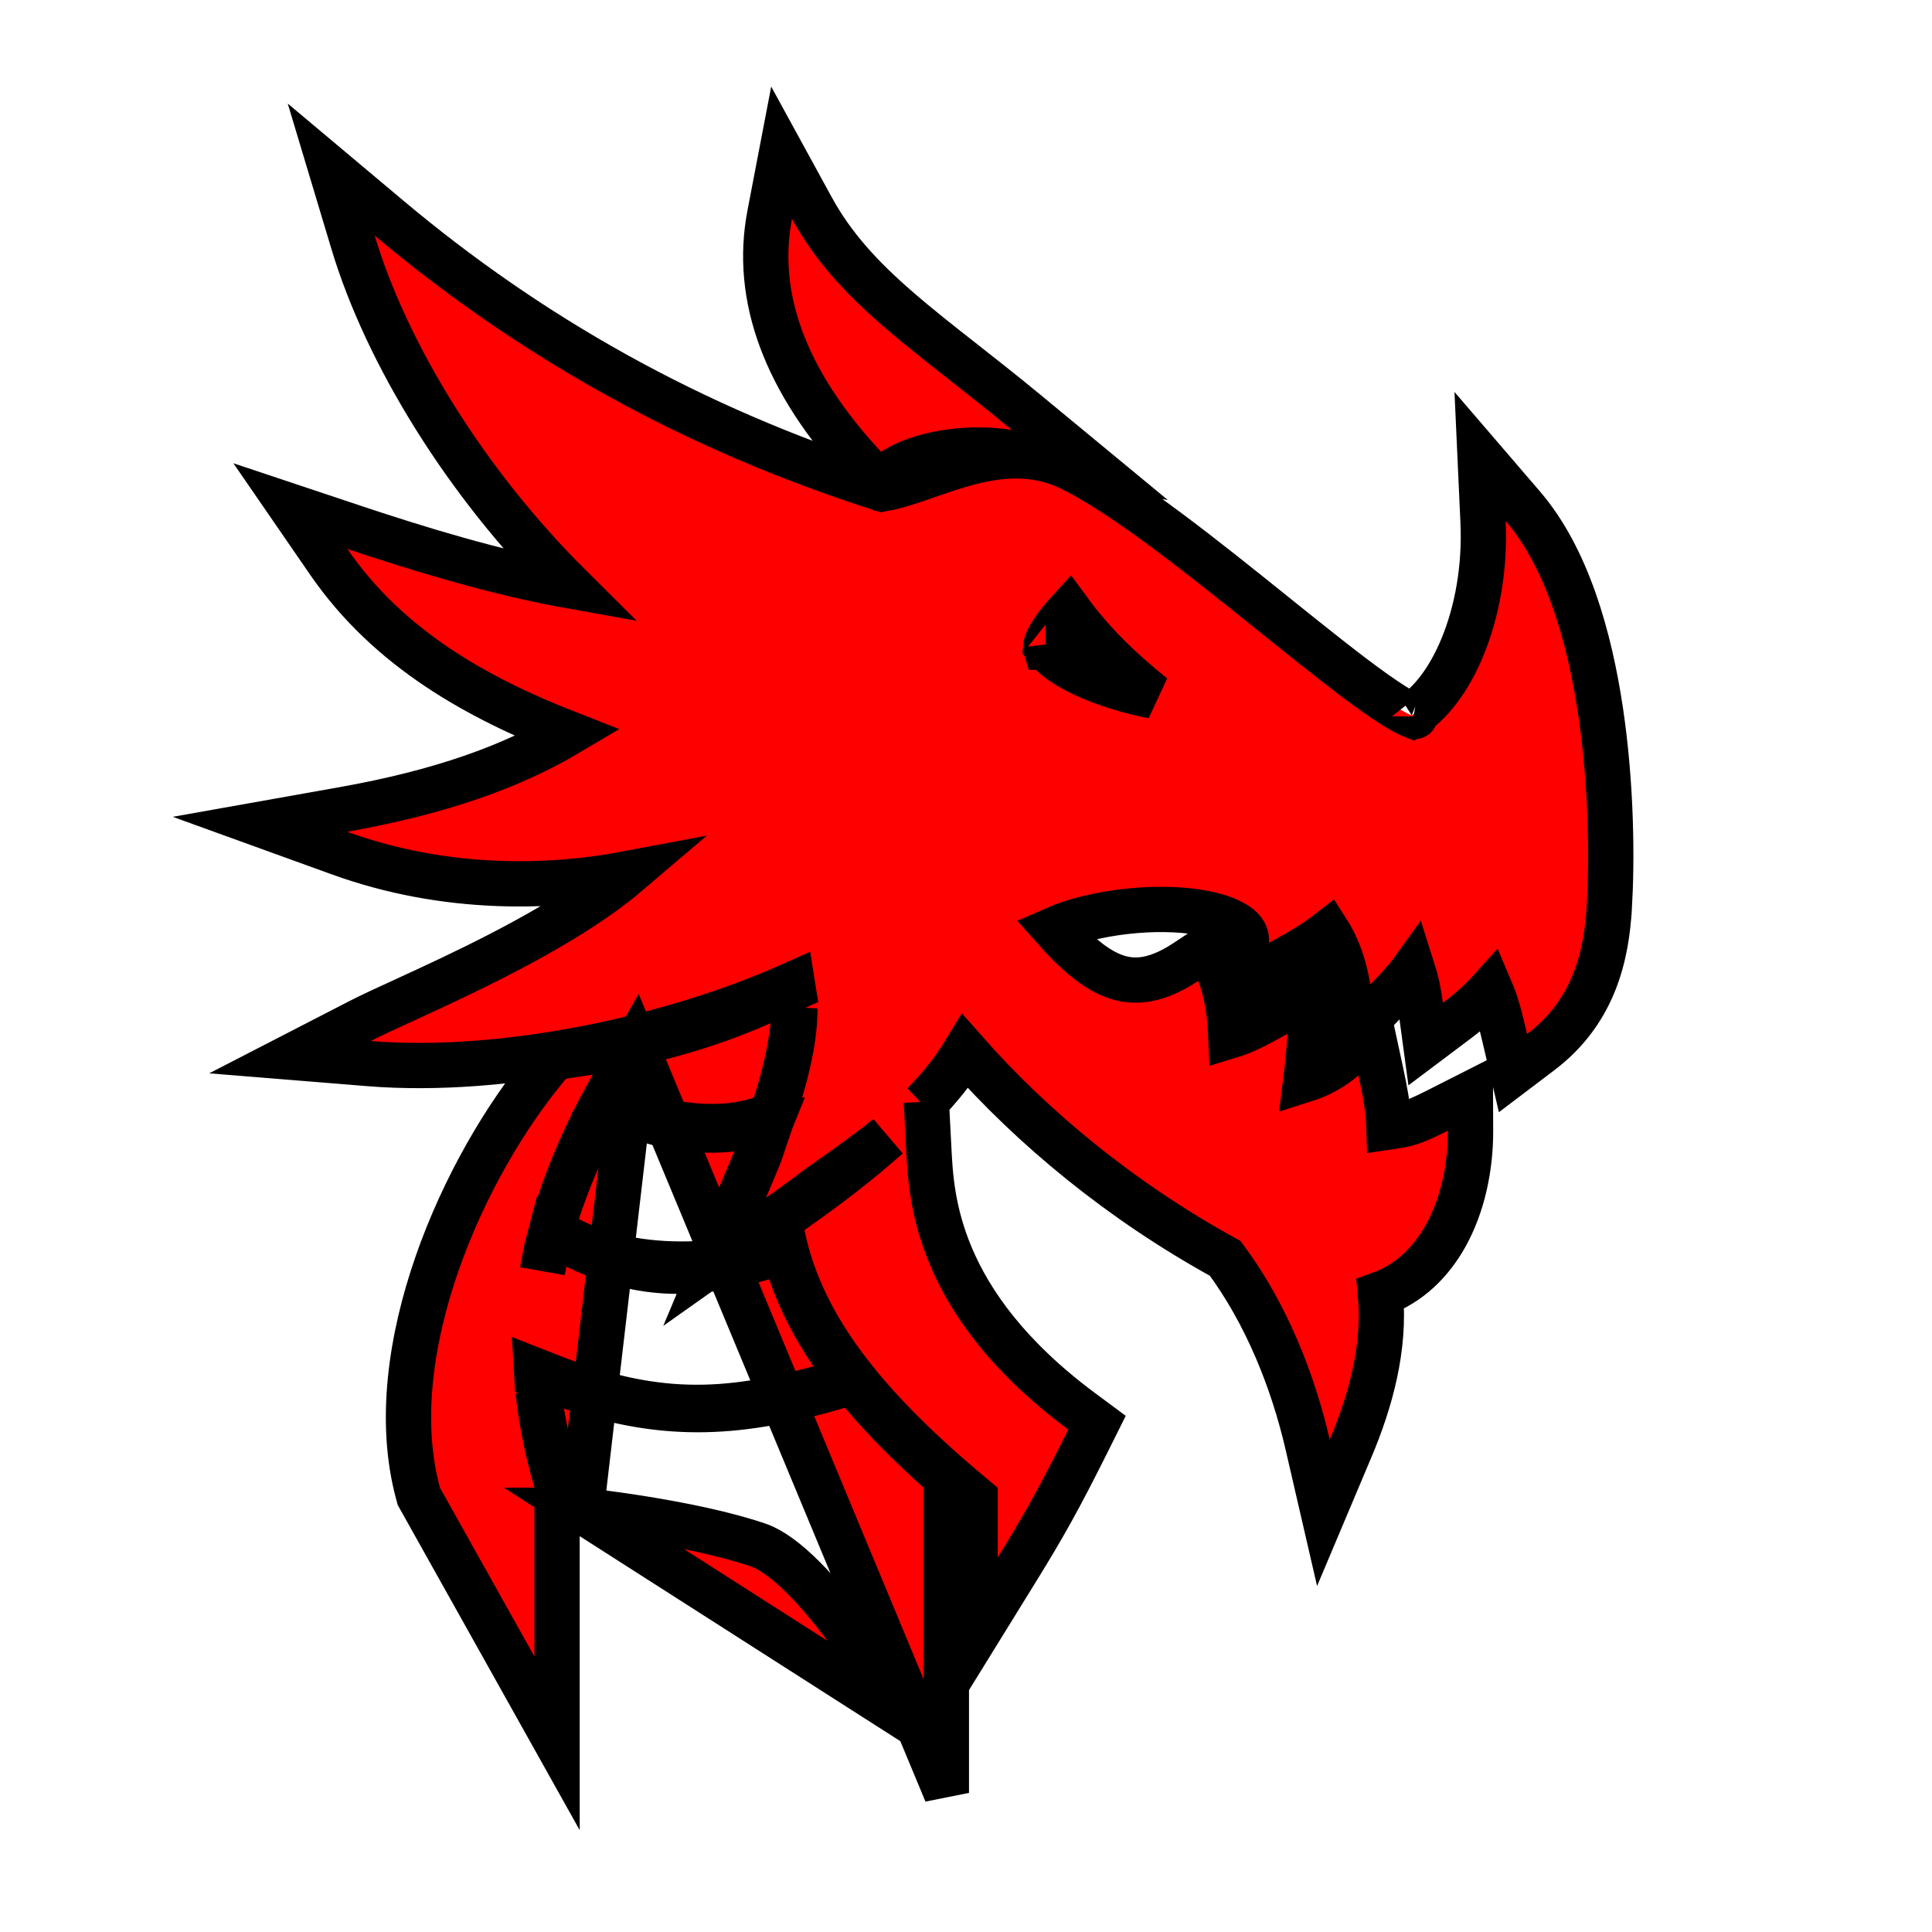
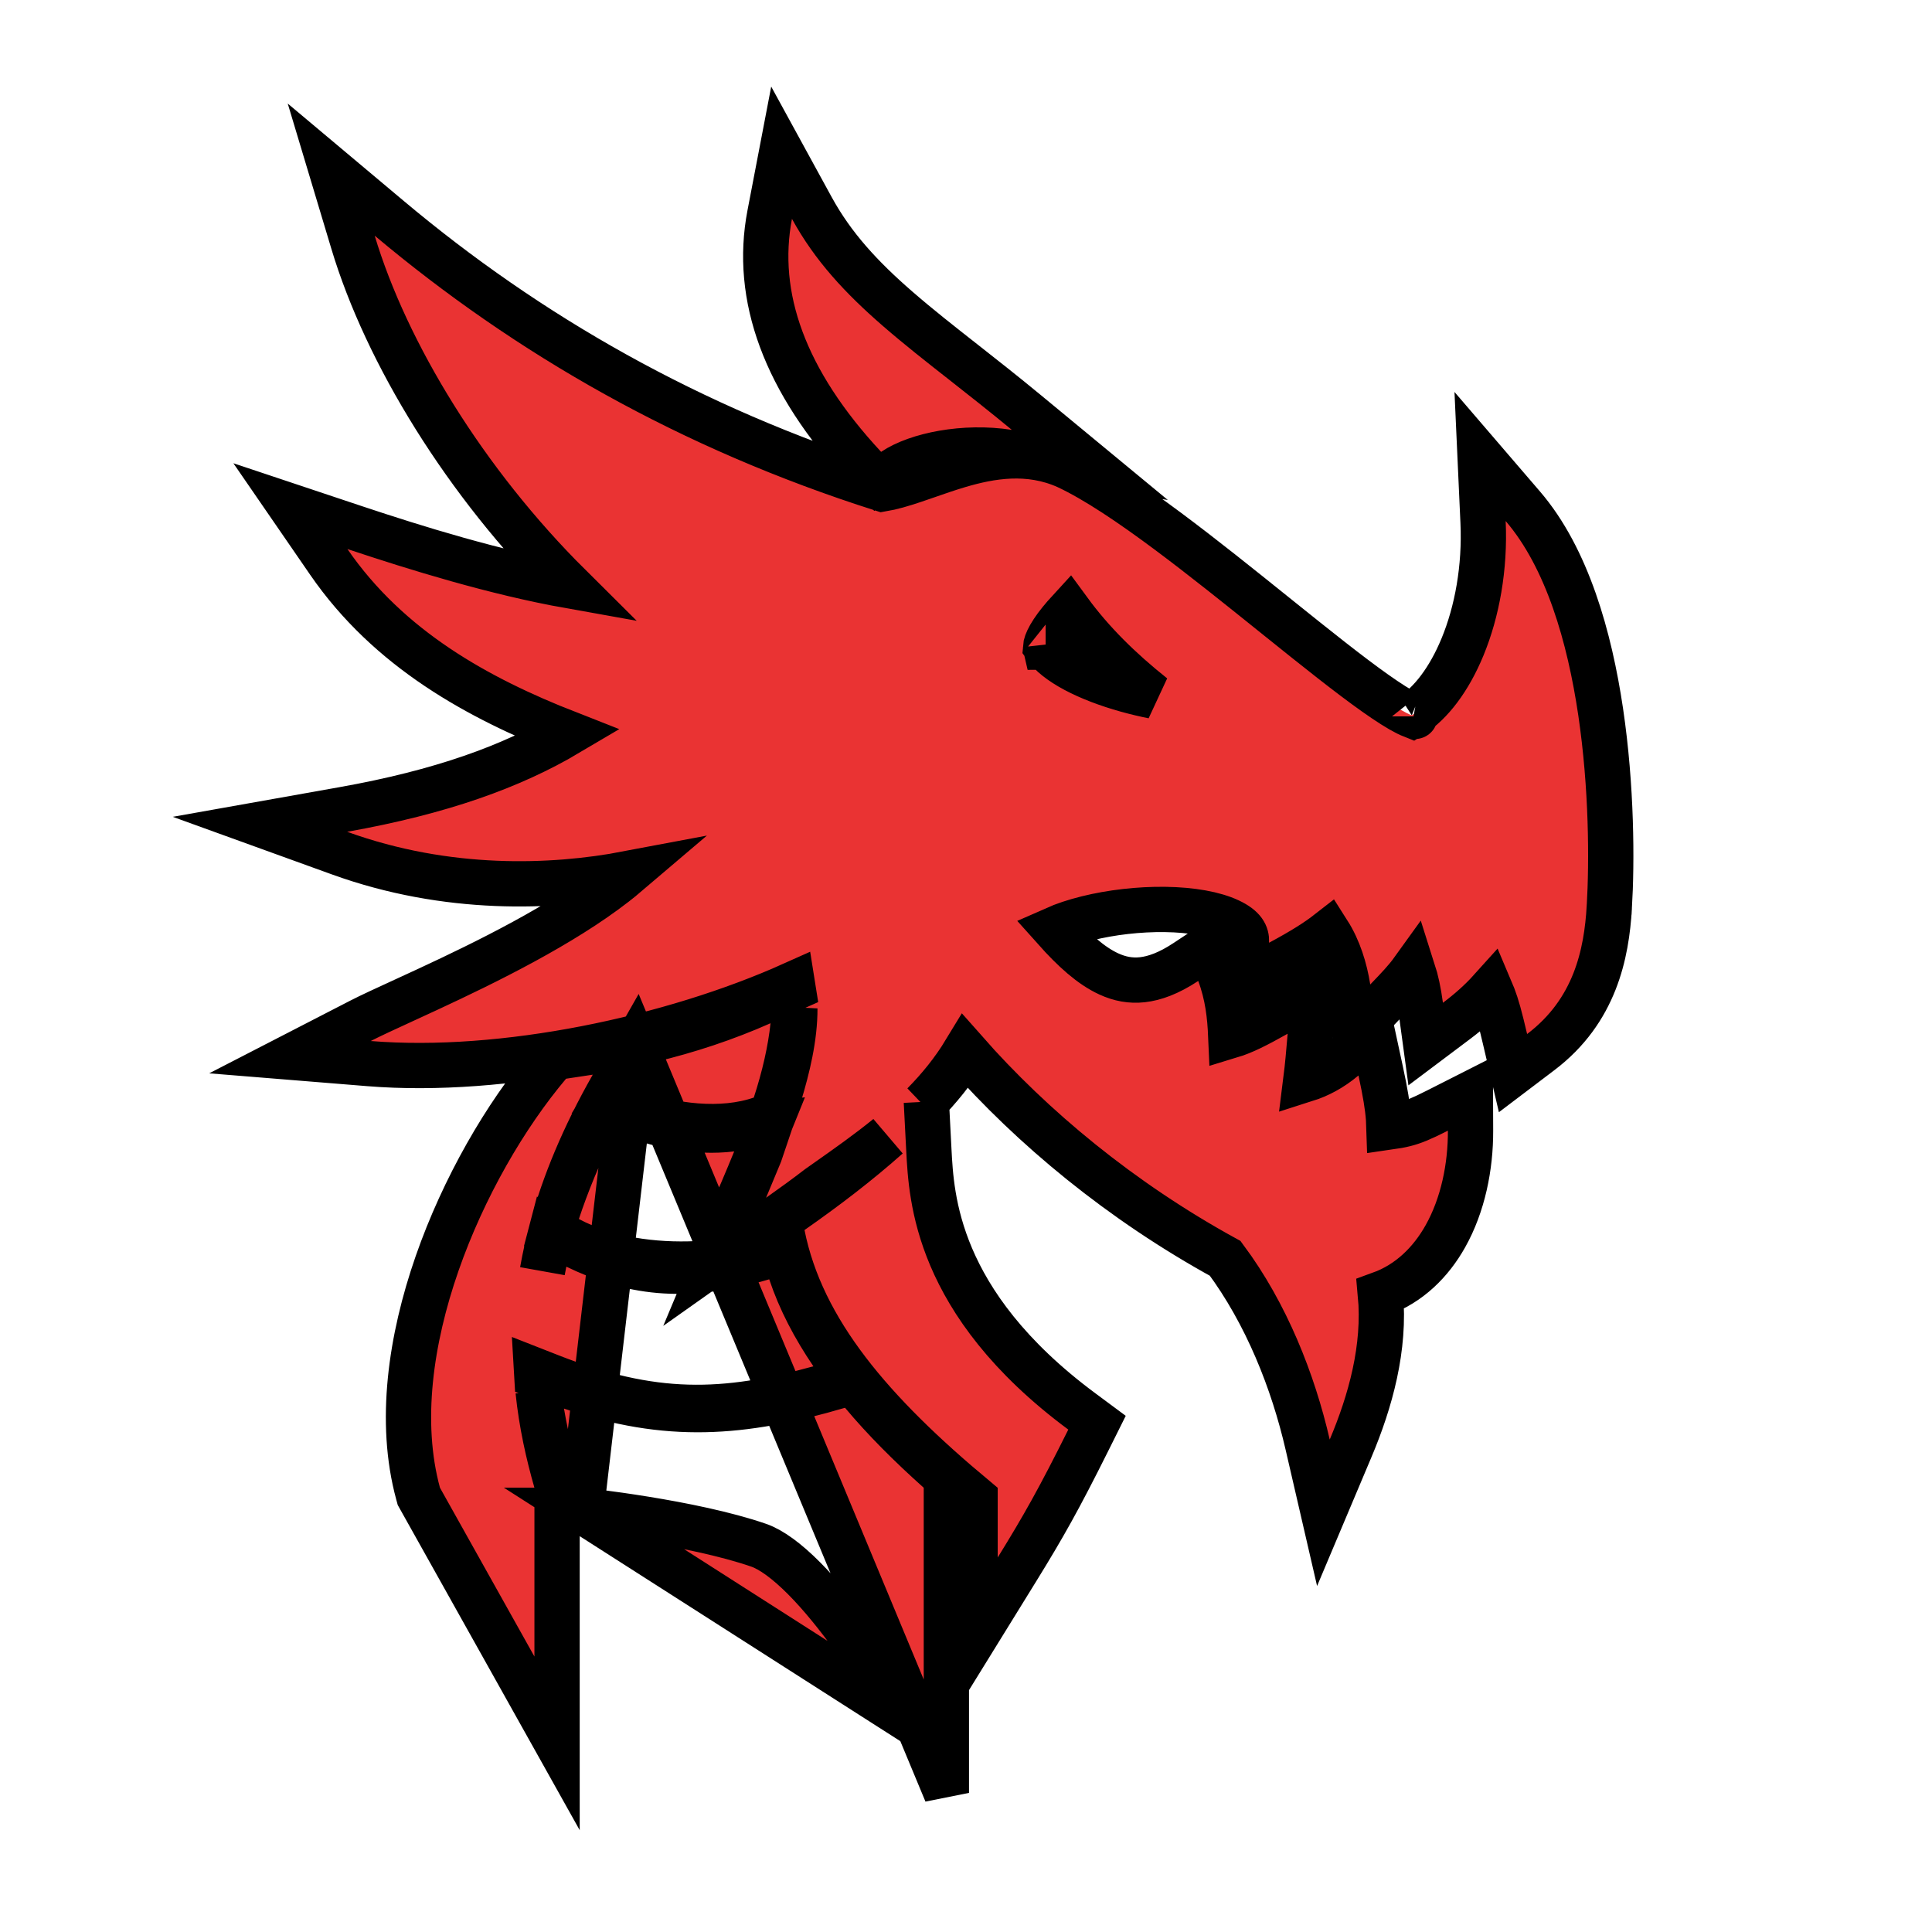
<svg xmlns="http://www.w3.org/2000/svg" width="256" height="256" viewBox="0 0 256 256" fill="none">
-   <path d="M84.207 138.508L81.15 143.883C77.295 150.661 74.748 156.905 73.169 162.671L73.857 160.585C75.083 156.872 76.698 152.919 78.806 148.725L80.05 146.25L82.616 147.292C87.211 149.159 92.231 150.156 96.924 149.591L101.973 148.983L100.064 153.696C98.941 156.467 97.742 159.236 96.603 161.868C96.045 163.158 95.5 164.416 94.986 165.625L94.248 167.361L92.363 167.448C86.605 167.712 80.399 166.903 75.291 164.17L73.082 162.989C73.037 163.159 72.992 163.329 72.948 163.498L76.347 165.139C83.386 168.535 90.482 169.777 101.073 166.641L103.85 165.819L104.77 168.564C106.017 172.287 107.888 175.86 110.262 179.358L112.611 182.819L108.579 183.934C102.361 185.654 96.829 186.631 91.105 186.467C85.368 186.304 79.609 185 72.909 182.372L71.086 181.657C71.097 181.85 71.109 182.042 71.121 182.233L75.706 183.807C88.37 188.155 98.344 187.425 111.123 183.66L113.01 183.103L114.272 184.613C117.168 188.075 120.558 191.468 124.397 194.897L125.398 195.792V197.134V226V237.57L84.207 138.508ZM84.207 138.508L78.093 139.434L74.559 139.969L73.444 140.138L72.716 141.001C66.962 147.82 61.421 157.35 57.913 167.43C54.42 177.466 52.815 188.417 55.403 197.923L55.5 198.278L55.68 198.599L68.196 220.965L73.814 231.004V219.5V197.134V196.713L73.698 196.308C72.65 192.651 71.751 188.675 71.301 184.331L71.773 187.141C72.427 191.034 73.404 194.637 74.467 198.031L75.056 199.911L77.015 200.118L84.207 138.508ZM107.571 27.56L103.564 20.237L101.993 28.435C99.918 39.259 103.929 50.494 114.555 61.914L116.298 63.787L118.422 62.363C121.518 60.287 127.77 59.015 133.611 59.924L144.407 61.604L135.983 54.646C132.979 52.166 130.234 50.01 127.674 47.999C124.52 45.523 121.648 43.267 118.922 40.898C114.154 36.756 110.383 32.7 107.571 27.56ZM51.577 28.929L43.887 22.474L46.775 32.089C51.206 46.848 61.678 63.944 75.441 77.619C65.612 75.866 55.168 72.637 46.984 69.906L38.479 67.067L43.564 74.453C51.531 86.026 63.353 92.508 75.239 97.164C67.796 101.569 58.461 104.952 45.474 107.263L34.446 109.225L44.979 113.037C59.284 118.215 73.216 117.646 83.109 115.773C82.591 116.214 82.045 116.657 81.473 117.101C77.973 119.821 73.728 122.416 69.359 124.792C65 127.163 60.586 129.278 56.767 131.052C55.636 131.578 54.543 132.08 53.515 132.552C51.139 133.643 49.109 134.575 47.754 135.273L38.424 140.081L48.885 140.93C66.701 142.377 89.052 137.61 105.057 130.428C105.087 130.603 105.114 130.779 105.138 130.955L100.882 132.843C96.075 134.975 91.123 136.596 86.226 137.77L85.059 138.05L84.407 139.057C83.549 140.383 82.767 141.665 82.031 142.891L80.17 145.996L83.566 147.249C89.06 149.275 95.601 150.075 100.855 148.271L102.268 147.785L102.733 146.365C103.927 142.712 104.744 139.112 105.082 135.899L105.321 133.628C105.327 135.502 105.097 137.462 104.694 139.498C103.942 143.295 102.652 147.086 101.358 150.885C101.128 151.561 100.898 152.237 100.671 152.913C100.03 154.475 99.389 156.004 98.743 157.546L94.698 167.195L103.241 161.156C105.002 159.911 106.757 158.647 108.454 157.337C108.852 157.056 109.253 156.774 109.656 156.49C112.282 154.641 115.004 152.724 117.618 150.601C113.7 154.09 109.39 157.378 104.883 160.529L103.275 161.653L103.66 163.576C106.235 176.459 115.685 187.29 129.202 198.546V206.376V216.939L134.754 207.952C138.237 202.314 140.299 198.671 144.24 190.766L145.361 188.516L143.342 187.018C133.516 179.727 128.588 172.559 126.042 166.569C123.505 160.599 123.247 155.613 123.076 152.333L123.073 152.271L122.747 145.982L122.37 146.321C124.431 144.229 126.316 141.922 127.898 139.313C136.78 149.39 148.49 159.142 162.344 166.739C167.826 174.103 171.34 183.055 173.273 191.423L175.358 200.451L178.96 191.914C181.581 185.703 183.575 178.582 182.908 171.465C186.766 170.068 189.609 167.213 191.516 163.82C193.844 159.679 194.873 154.609 194.854 149.81L194.835 144.948L190.498 147.146C188.367 148.226 187.297 148.666 186.167 148.952C185.553 149.108 184.903 149.225 184.044 149.347C184.033 148.978 184.015 148.605 183.986 148.22C183.867 146.629 183.574 144.814 182.939 141.875L181.889 137.008L178.077 140.21C176.41 141.611 174.719 142.487 173.044 143.02C173.267 141.249 173.418 139.466 173.538 138.051C173.562 137.764 173.586 137.491 173.608 137.237L174.101 131.576L169.148 134.362C166.431 135.89 164.737 136.738 163.082 137.239C162.968 134.622 162.682 131.88 161.582 128.934L160.263 125.401L157.117 127.481C154.851 128.979 152.964 129.642 151.378 129.818C149.817 129.992 148.369 129.715 146.921 129.05C144.551 127.961 142.258 125.883 139.772 123.098C140.934 122.583 142.369 122.096 144.04 121.682C147.235 120.892 150.924 120.46 154.387 120.508C157.903 120.557 160.906 121.096 162.886 122.031C164.792 122.93 165.203 123.859 165.162 124.786L164.932 130.055L169.579 127.56C172.633 125.919 174.543 124.701 176.002 123.564C177.387 125.739 178.205 128.389 178.602 130.913L179.541 136.886L183.729 132.525L183.75 132.504C185.263 130.929 186.304 129.844 187.22 128.57C187.647 129.903 187.965 131.376 188.223 133.277L188.91 138.343L192.998 135.272C194.639 134.039 196.173 132.695 197.52 131.198C197.635 131.469 197.741 131.731 197.842 131.996C198.336 133.285 198.722 134.674 199.43 137.696L200.482 142.193L204.163 139.403C211.376 133.935 212.878 126.373 213.243 120.206L213.244 120.205C213.599 114.16 213.573 104.296 212.095 94.322C210.634 84.466 207.679 73.947 201.786 67.086L196.118 60.488L196.513 69.177C196.788 75.236 195.722 81.041 193.792 85.719C191.998 90.07 189.576 93.178 187.068 94.79C186.902 94.724 186.69 94.63 186.427 94.498C185.392 93.98 183.99 93.093 182.246 91.86C178.776 89.406 174.367 85.88 169.549 82.009C169.312 81.819 169.074 81.628 168.836 81.436C164.258 77.756 159.375 73.833 154.767 70.401C149.956 66.819 145.263 63.635 141.408 61.829L141.383 61.817L141.359 61.806C136.286 59.538 131.245 60.423 127.045 61.669C125.629 62.089 124.177 62.593 122.84 63.059C122.231 63.27 121.646 63.474 121.098 63.657C119.506 64.191 118.131 64.594 116.905 64.798C91.39 56.676 69.969 44.369 51.577 28.929ZM187.493 94.924C187.493 94.925 187.481 94.924 187.455 94.918C187.48 94.921 187.493 94.924 187.493 94.924ZM141.667 80.956C144.685 85.073 148.346 88.692 152.785 92.235C151.64 92.007 150.47 91.73 149.302 91.404C146.763 90.696 144.375 89.794 142.428 88.752C140.477 87.708 139.202 86.647 138.55 85.706C138.553 85.669 138.56 85.61 138.579 85.524C138.666 85.133 138.93 84.515 139.486 83.673C140.061 82.802 140.819 81.88 141.667 80.956ZM138.55 85.759C138.55 85.759 138.549 85.755 138.549 85.744C138.551 85.753 138.551 85.759 138.55 85.759ZM119.776 227.458L119.776 227.458L77.015 200.118L77.016 200.118L77.023 200.119L77.051 200.122L77.17 200.135C77.277 200.146 77.436 200.164 77.643 200.188C78.058 200.236 78.664 200.309 79.421 200.406C80.937 200.6 83.055 200.892 85.457 201.282C90.306 202.07 96.141 203.233 100.529 204.751C102.191 205.326 104.263 206.835 106.562 209.148C108.803 211.404 111.022 214.177 113.004 216.919C114.978 219.651 116.677 222.295 117.884 224.259C118.486 225.239 118.963 226.046 119.288 226.605C119.45 226.884 119.574 227.101 119.657 227.246C119.698 227.319 119.729 227.374 119.749 227.409L119.771 227.448L119.776 227.457L119.776 227.458ZM71.873 168.427C72.044 167.455 72.242 166.468 72.469 165.467L72.105 167.236C72.023 167.636 71.945 168.033 71.873 168.427Z" fill="#FF0000" stroke="black" stroke-width="6" />
+   <path d="M84.207 138.508L81.15 143.883C77.295 150.661 74.748 156.905 73.169 162.671L73.857 160.585C75.083 156.872 76.698 152.919 78.806 148.725L80.05 146.25L82.616 147.292C87.211 149.159 92.231 150.156 96.924 149.591L101.973 148.983L100.064 153.696C98.941 156.467 97.742 159.236 96.603 161.867C96.045 163.158 95.5 164.416 94.986 165.625L94.248 167.361L92.363 167.448C86.605 167.712 80.399 166.903 75.291 164.17L73.082 162.989C73.037 163.159 72.992 163.329 72.948 163.498L76.347 165.139C83.386 168.535 90.482 169.777 101.073 166.641L103.85 165.819L104.77 168.564C106.017 172.287 107.888 175.86 110.262 179.358L112.611 182.819L108.579 183.934C102.361 185.654 96.829 186.631 91.105 186.467C85.368 186.304 79.609 185 72.909 182.372L71.086 181.657C71.097 181.85 71.109 182.042 71.121 182.233L75.706 183.807C88.37 188.155 98.344 187.425 111.123 183.66L113.01 183.103L114.272 184.613C117.168 188.075 120.558 191.468 124.397 194.897L125.398 195.792V197.134V226V237.57L84.207 138.508ZM84.207 138.508L78.093 139.434L74.559 139.969L73.444 140.138L72.716 141.001C66.962 147.82 61.421 157.35 57.913 167.43C54.42 177.466 52.815 188.417 55.403 197.923L55.5 198.278L55.68 198.599L68.196 220.965L73.814 231.004V219.5V197.134V196.713L73.698 196.308C72.65 192.651 71.751 188.675 71.301 184.331L71.773 187.141C72.427 191.034 73.404 194.637 74.467 198.031L75.056 199.911L77.015 200.118L84.207 138.508ZM107.571 27.56L103.564 20.237L101.993 28.435C99.918 39.259 103.929 50.494 114.555 61.914L116.298 63.787L118.422 62.363C121.518 60.287 127.77 59.015 133.611 59.924L144.407 61.604L135.983 54.646C132.979 52.166 130.234 50.01 127.674 47.999C124.52 45.523 121.648 43.267 118.922 40.898C114.154 36.756 110.383 32.7 107.571 27.56ZM51.577 28.929L43.887 22.474L46.775 32.089C51.206 46.848 61.678 63.944 75.441 77.619C65.612 75.866 55.168 72.637 46.984 69.906L38.479 67.067L43.564 74.453C51.531 86.026 63.353 92.508 75.239 97.164C67.796 101.569 58.461 104.952 45.474 107.263L34.446 109.225L44.979 113.037C59.284 118.215 73.216 117.646 83.109 115.773C82.591 116.214 82.045 116.657 81.473 117.101C77.973 119.821 73.728 122.416 69.359 124.792C65 127.163 60.586 129.278 56.767 131.052C55.636 131.578 54.543 132.08 53.515 132.552C51.139 133.643 49.109 134.575 47.754 135.273L38.424 140.081L48.885 140.93C66.701 142.377 89.052 137.61 105.057 130.428C105.087 130.603 105.114 130.779 105.138 130.955L100.882 132.843C96.075 134.975 91.123 136.596 86.226 137.77L85.059 138.05L84.407 139.057C83.549 140.383 82.767 141.665 82.031 142.891L80.17 145.996L83.566 147.249C89.06 149.275 95.601 150.075 100.855 148.271L102.268 147.785L102.733 146.365C103.927 142.712 104.744 139.112 105.082 135.899L105.321 133.628C105.327 135.502 105.097 137.462 104.694 139.498C103.942 143.295 102.652 147.086 101.358 150.885C101.128 151.561 100.898 152.237 100.671 152.913C100.03 154.475 99.389 156.004 98.743 157.546L94.698 167.195L103.241 161.156C105.002 159.911 106.757 158.647 108.454 157.337C108.852 157.056 109.253 156.774 109.656 156.49C112.282 154.641 115.004 152.723 117.618 150.601C113.7 154.09 109.39 157.378 104.883 160.529L103.275 161.653L103.66 163.576C106.235 176.459 115.685 187.29 129.202 198.546V206.376V216.939L134.754 207.952C138.237 202.314 140.299 198.671 144.24 190.766L145.361 188.516L143.342 187.018C133.516 179.727 128.588 172.559 126.042 166.569C123.505 160.599 123.247 155.613 123.076 152.333L123.073 152.271L122.747 145.982L122.37 146.321C124.431 144.229 126.316 141.922 127.898 139.313C136.78 149.39 148.49 159.142 162.344 166.739C167.826 174.103 171.34 183.055 173.273 191.423L175.358 200.451L178.96 191.914C181.581 185.703 183.575 178.582 182.908 171.465C186.766 170.068 189.609 167.213 191.516 163.82C193.844 159.679 194.873 154.609 194.854 149.81L194.835 144.948L190.498 147.146C188.367 148.226 187.297 148.666 186.167 148.952C185.553 149.108 184.903 149.225 184.044 149.347C184.033 148.978 184.015 148.605 183.986 148.22C183.867 146.629 183.574 144.814 182.939 141.875L181.889 137.008L178.077 140.21C176.41 141.611 174.719 142.487 173.044 143.02C173.267 141.249 173.418 139.466 173.538 138.051C173.562 137.764 173.586 137.491 173.608 137.237L174.101 131.576L169.148 134.362C166.431 135.89 164.737 136.738 163.082 137.239C162.968 134.622 162.682 131.88 161.582 128.934L160.263 125.401L157.117 127.481C154.851 128.979 152.964 129.642 151.378 129.818C149.817 129.992 148.369 129.715 146.921 129.05C144.551 127.961 142.258 125.883 139.772 123.098C140.934 122.583 142.369 122.096 144.04 121.682C147.235 120.892 150.924 120.46 154.387 120.508C157.903 120.557 160.906 121.096 162.886 122.031C164.792 122.93 165.203 123.859 165.162 124.786L164.932 130.055L169.579 127.56C172.633 125.919 174.543 124.701 176.002 123.564C177.387 125.739 178.205 128.389 178.602 130.913L179.541 136.886L183.729 132.525L183.75 132.504C185.263 130.929 186.304 129.844 187.22 128.57C187.647 129.903 187.965 131.376 188.223 133.277L188.91 138.343L192.998 135.272C194.639 134.039 196.173 132.695 197.52 131.198C197.635 131.469 197.741 131.731 197.842 131.996C198.335 133.285 198.722 134.674 199.43 137.696L200.482 142.193L204.163 139.403C211.376 133.935 212.878 126.373 213.243 120.206L213.244 120.205C213.599 114.16 213.573 104.296 212.095 94.322C210.634 84.466 207.679 73.947 201.786 67.086L196.118 60.488L196.513 69.177C196.788 75.236 195.722 81.041 193.792 85.719C191.998 90.07 189.576 93.178 187.068 94.79C186.902 94.724 186.69 94.63 186.427 94.498C185.392 93.98 183.99 93.093 182.246 91.86C178.776 89.406 174.367 85.88 169.549 82.009C169.312 81.819 169.074 81.628 168.836 81.436C164.258 77.756 159.375 73.833 154.767 70.401C149.956 66.819 145.263 63.635 141.408 61.829L141.383 61.817L141.359 61.806C136.286 59.538 131.245 60.423 127.045 61.669C125.629 62.089 124.177 62.593 122.84 63.059C122.231 63.27 121.646 63.474 121.098 63.657C119.506 64.191 118.131 64.594 116.905 64.798C91.39 56.676 69.969 44.369 51.577 28.929ZM187.493 94.924C187.493 94.925 187.481 94.924 187.455 94.918C187.48 94.921 187.493 94.924 187.493 94.924ZM141.667 80.956C144.685 85.073 148.346 88.692 152.785 92.235C151.64 92.007 150.47 91.73 149.302 91.404C146.763 90.696 144.375 89.794 142.428 88.752C140.477 87.708 139.202 86.647 138.55 85.706C138.553 85.669 138.56 85.61 138.579 85.524C138.666 85.133 138.93 84.515 139.486 83.673C140.061 82.802 140.819 81.88 141.667 80.956ZM138.55 85.759C138.55 85.759 138.549 85.754 138.549 85.744C138.551 85.753 138.551 85.759 138.55 85.759ZM119.776 227.458L119.776 227.458L77.015 200.118L77.016 200.118L77.023 200.119L77.051 200.122L77.17 200.135C77.277 200.146 77.436 200.164 77.643 200.188C78.058 200.236 78.664 200.309 79.421 200.406C80.937 200.6 83.055 200.892 85.457 201.282C90.306 202.07 96.141 203.233 100.529 204.751C102.191 205.326 104.263 206.835 106.562 209.148C108.803 211.404 111.022 214.177 113.004 216.919C114.978 219.651 116.677 222.295 117.884 224.259C118.486 225.239 118.963 226.046 119.288 226.605C119.45 226.884 119.574 227.101 119.657 227.246C119.698 227.319 119.729 227.374 119.749 227.409L119.771 227.448L119.776 227.457L119.776 227.458ZM71.873 168.427C72.044 167.455 72.242 166.468 72.469 165.467L72.105 167.236C72.023 167.636 71.945 168.033 71.873 168.427Z" fill="#EA3333" stroke="black" stroke-width="6" />
</svg>
